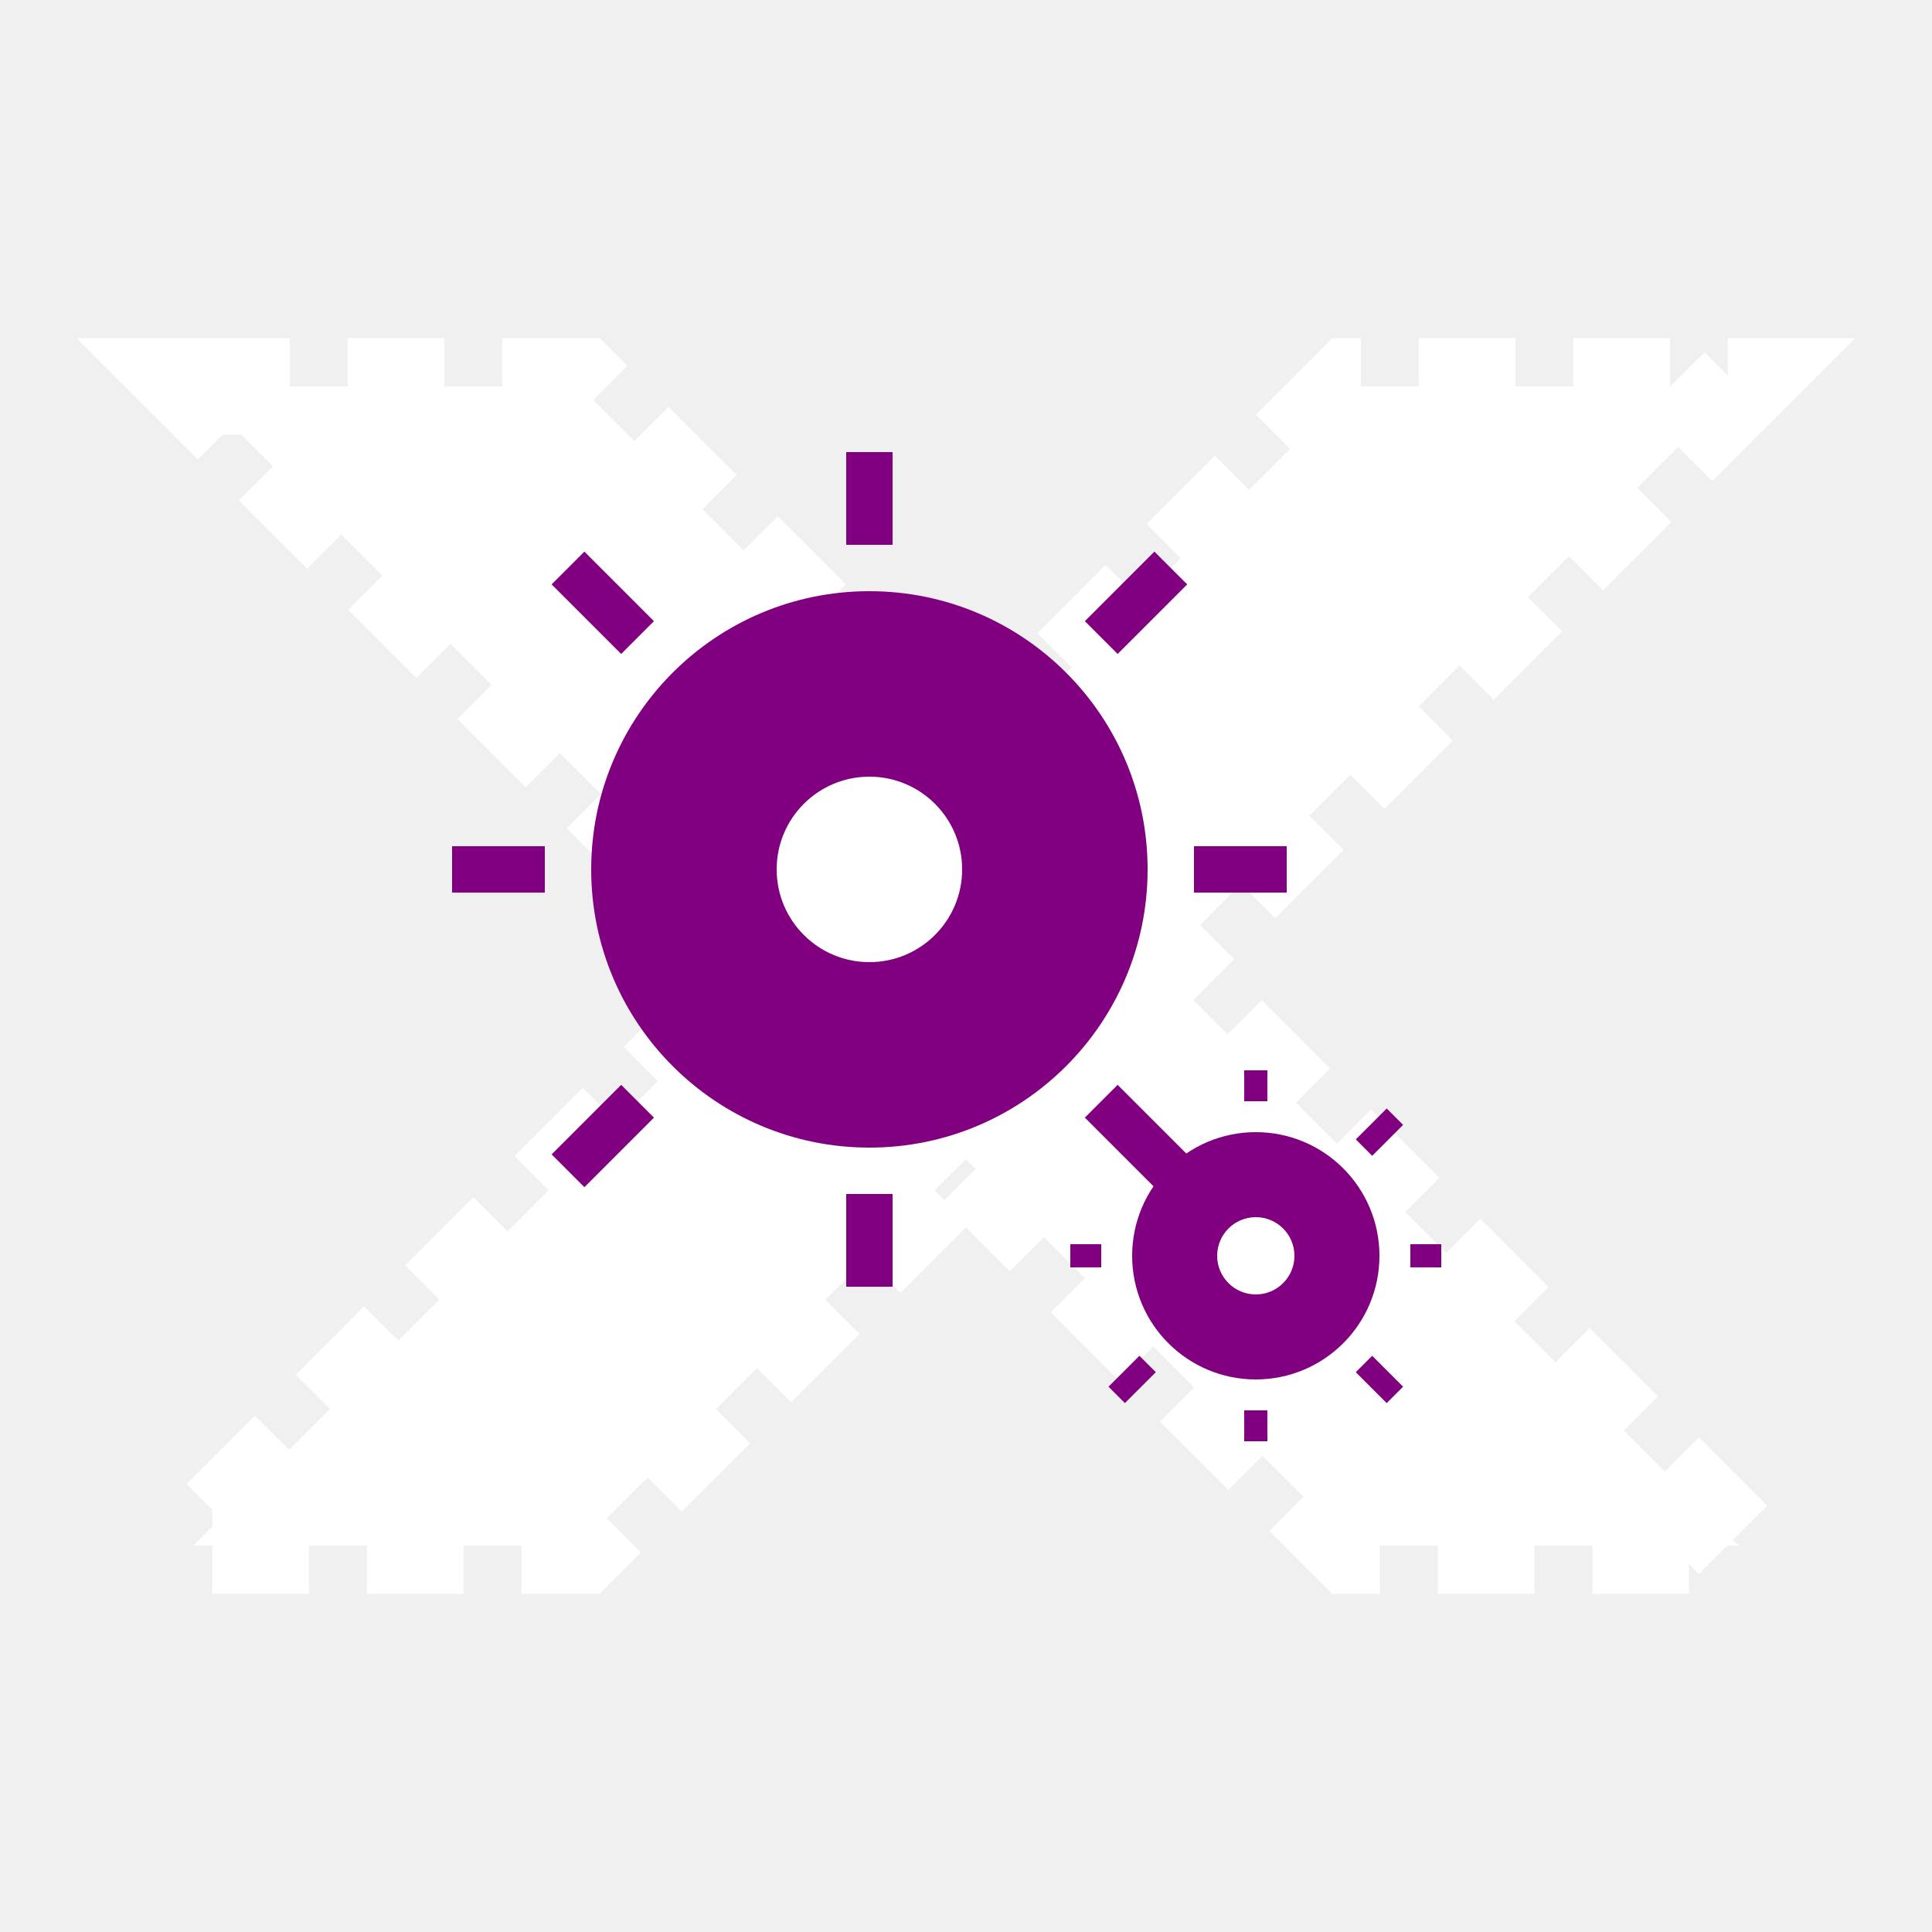
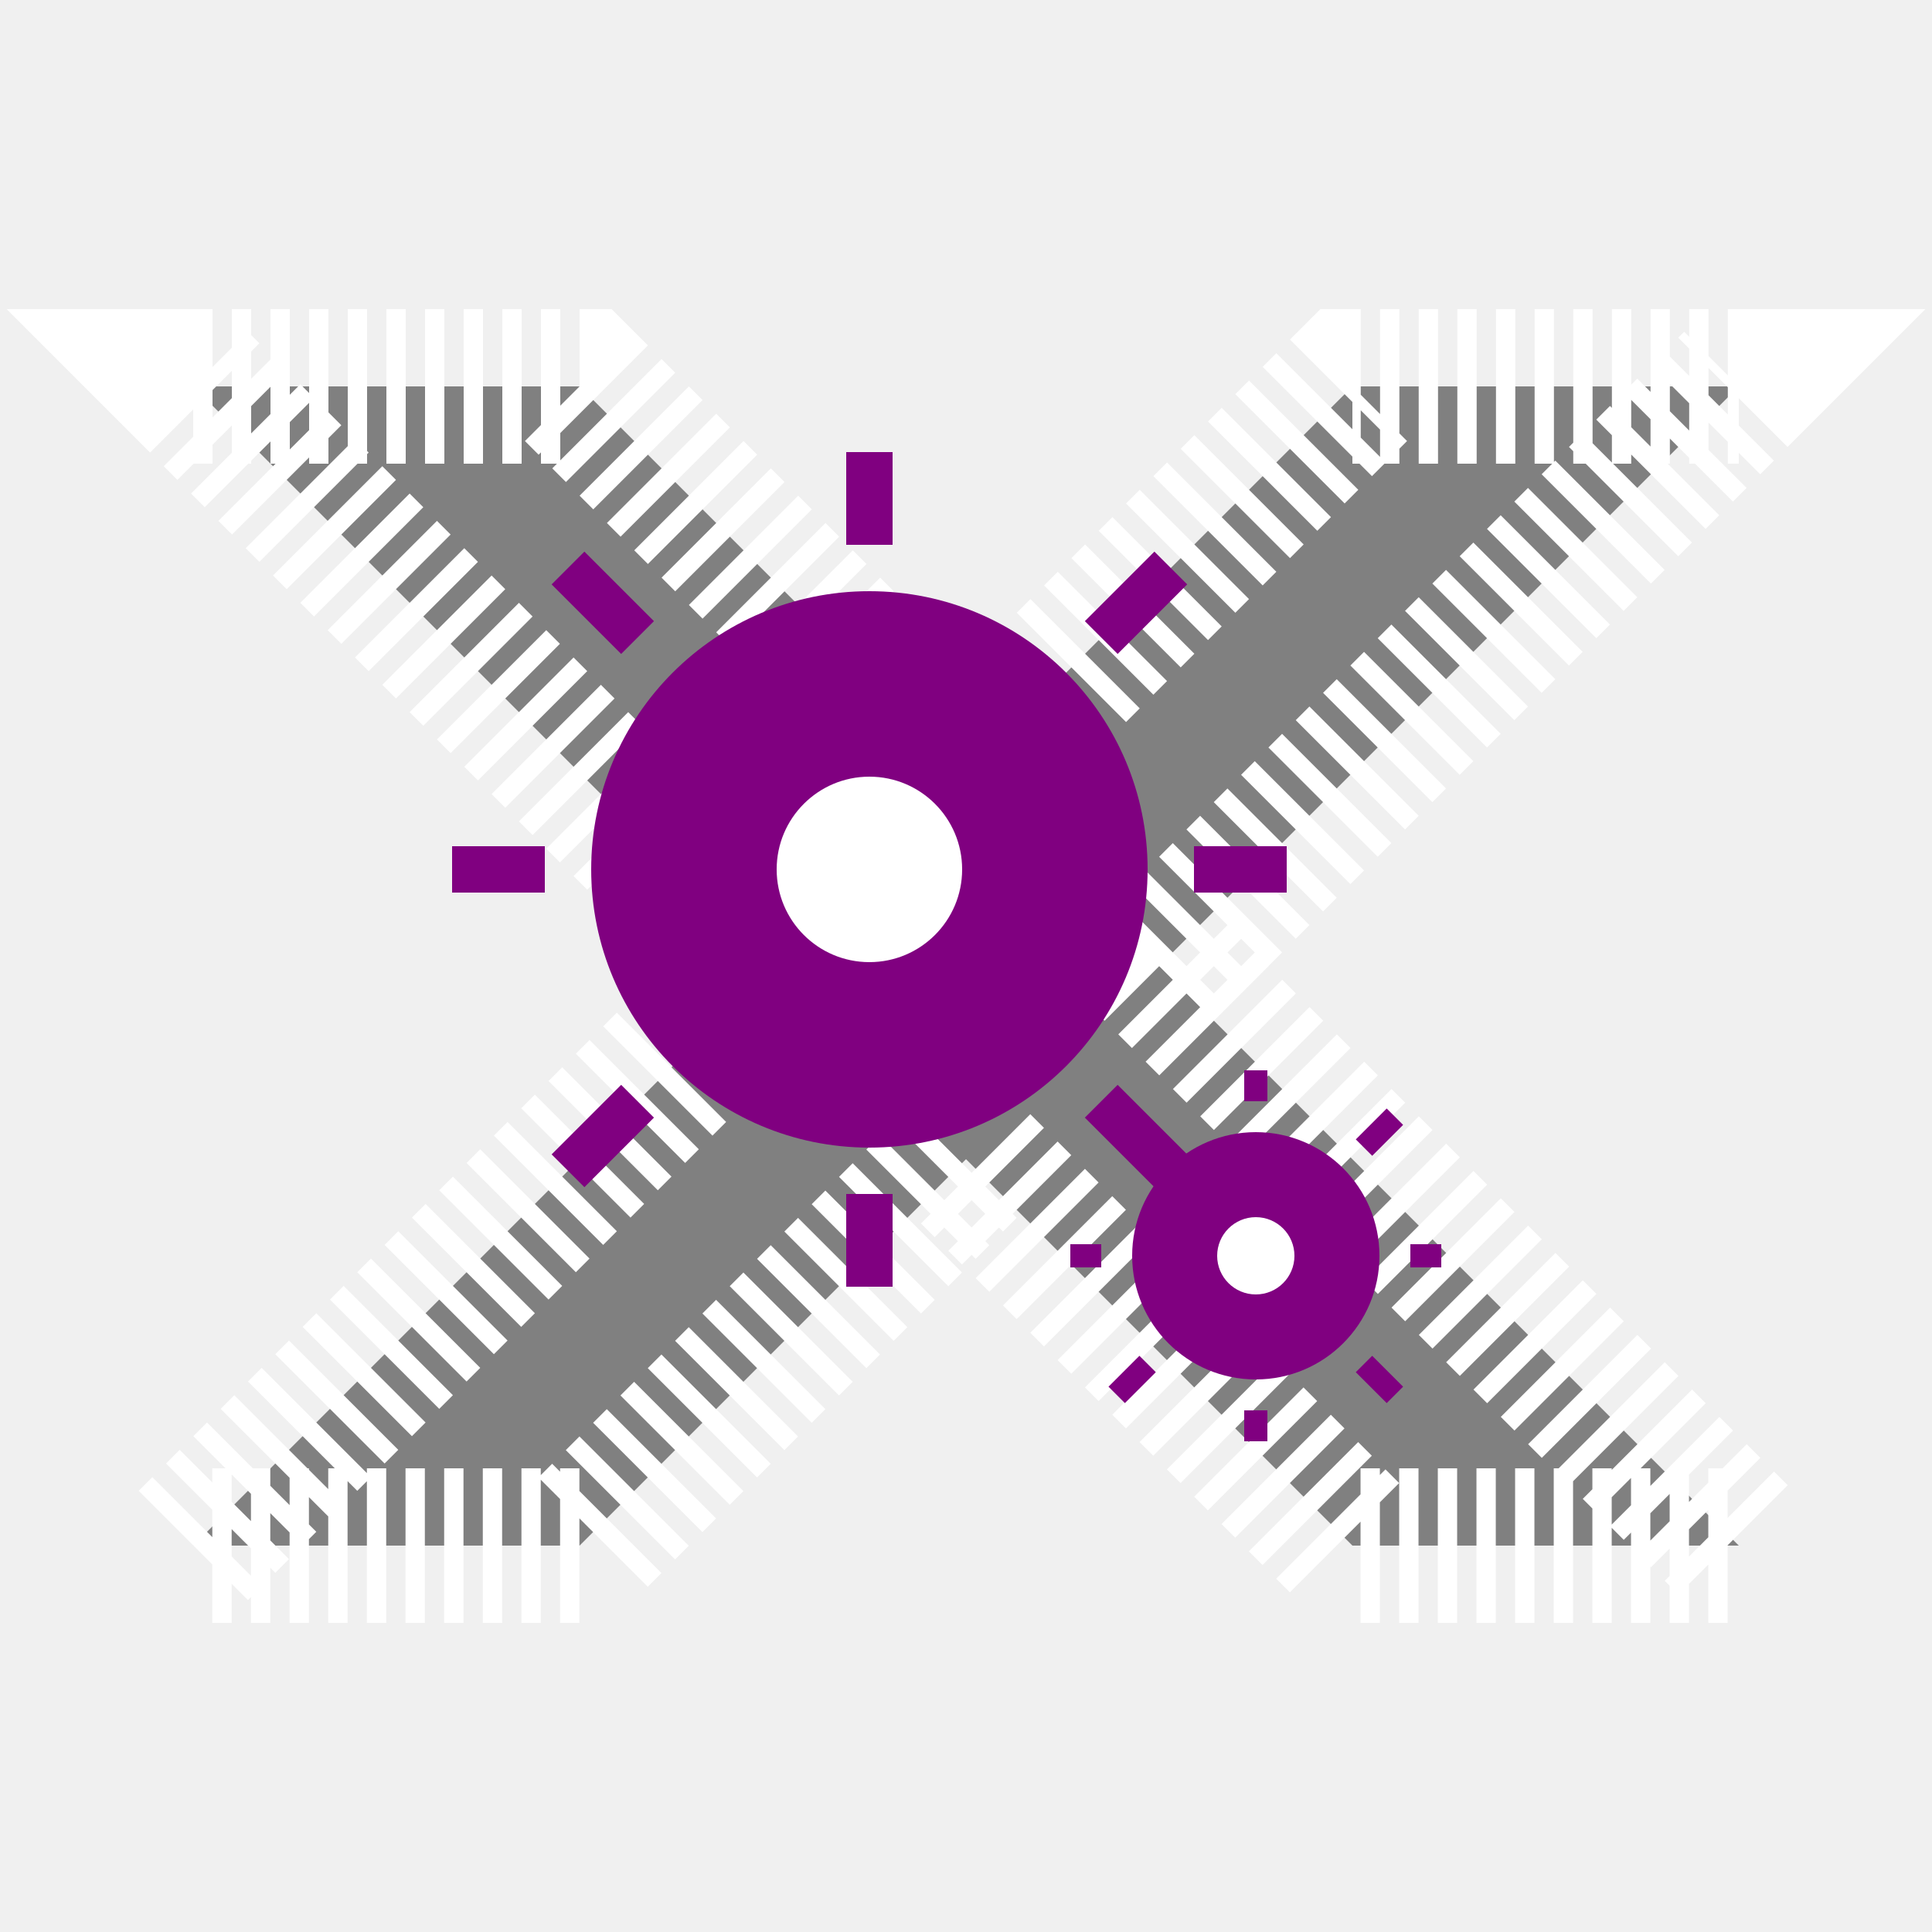
<svg xmlns="http://www.w3.org/2000/svg" width="80" height="80" viewBox="50 20 100 100">
-   <path d="     M60 40 L80 40 L100 60 L120 40 L140 40      L110 70 L140 100 L120 100 L100 80 L80 100 L60 100      L90 70 Z" fill="white" stroke="white" stroke-width="5" stroke-dasharray="5 3" />
+   <path d="     M60 40 L80 40 L100 60 L120 40 L140 40      L110 70 L140 100 L120 100 L100 80 L80 100 L60 100      L90 70 Z" fill="gray" stroke="white" stroke-width="8" stroke-dasharray="1" />
  <g transform="translate(95,65) scale(1.2)">
    <circle r="12" fill="purple" />
    <circle r="4" fill="white" />
    <g stroke="purple" stroke-width="2">
      <line x1="0" y1="-14" x2="0" y2="-18" />
      <line x1="0" y1="14" x2="0" y2="18" />
      <line x1="-14" y1="0" x2="-18" y2="0" />
      <line x1="14" y1="0" x2="18" y2="0" />
      <line x1="-10" y1="-10" x2="-13" y2="-13" />
      <line x1="10" y1="10" x2="13" y2="13" />
      <line x1="-10" y1="10" x2="-13" y2="13" />
      <line x1="10" y1="-10" x2="13" y2="-13" />
    </g>
  </g>
  <g transform="translate(115,85) scale(0.8)">
    <circle r="8" fill="purple" />
    <circle r="2.5" fill="white" />
    <g stroke="purple" stroke-width="1.5">
      <line x1="0" y1="-10" x2="0" y2="-12" />
      <line x1="0" y1="10" x2="0" y2="12" />
      <line x1="-10" y1="0" x2="-12" y2="0" />
      <line x1="10" y1="0" x2="12" y2="0" />
      <line x1="-7" y1="-7" x2="-9" y2="-9" />
      <line x1="7" y1="7" x2="9" y2="9" />
      <line x1="-7" y1="7" x2="-9" y2="9" />
      <line x1="7" y1="-7" x2="9" y2="-9" />
    </g>
  </g>
</svg>
